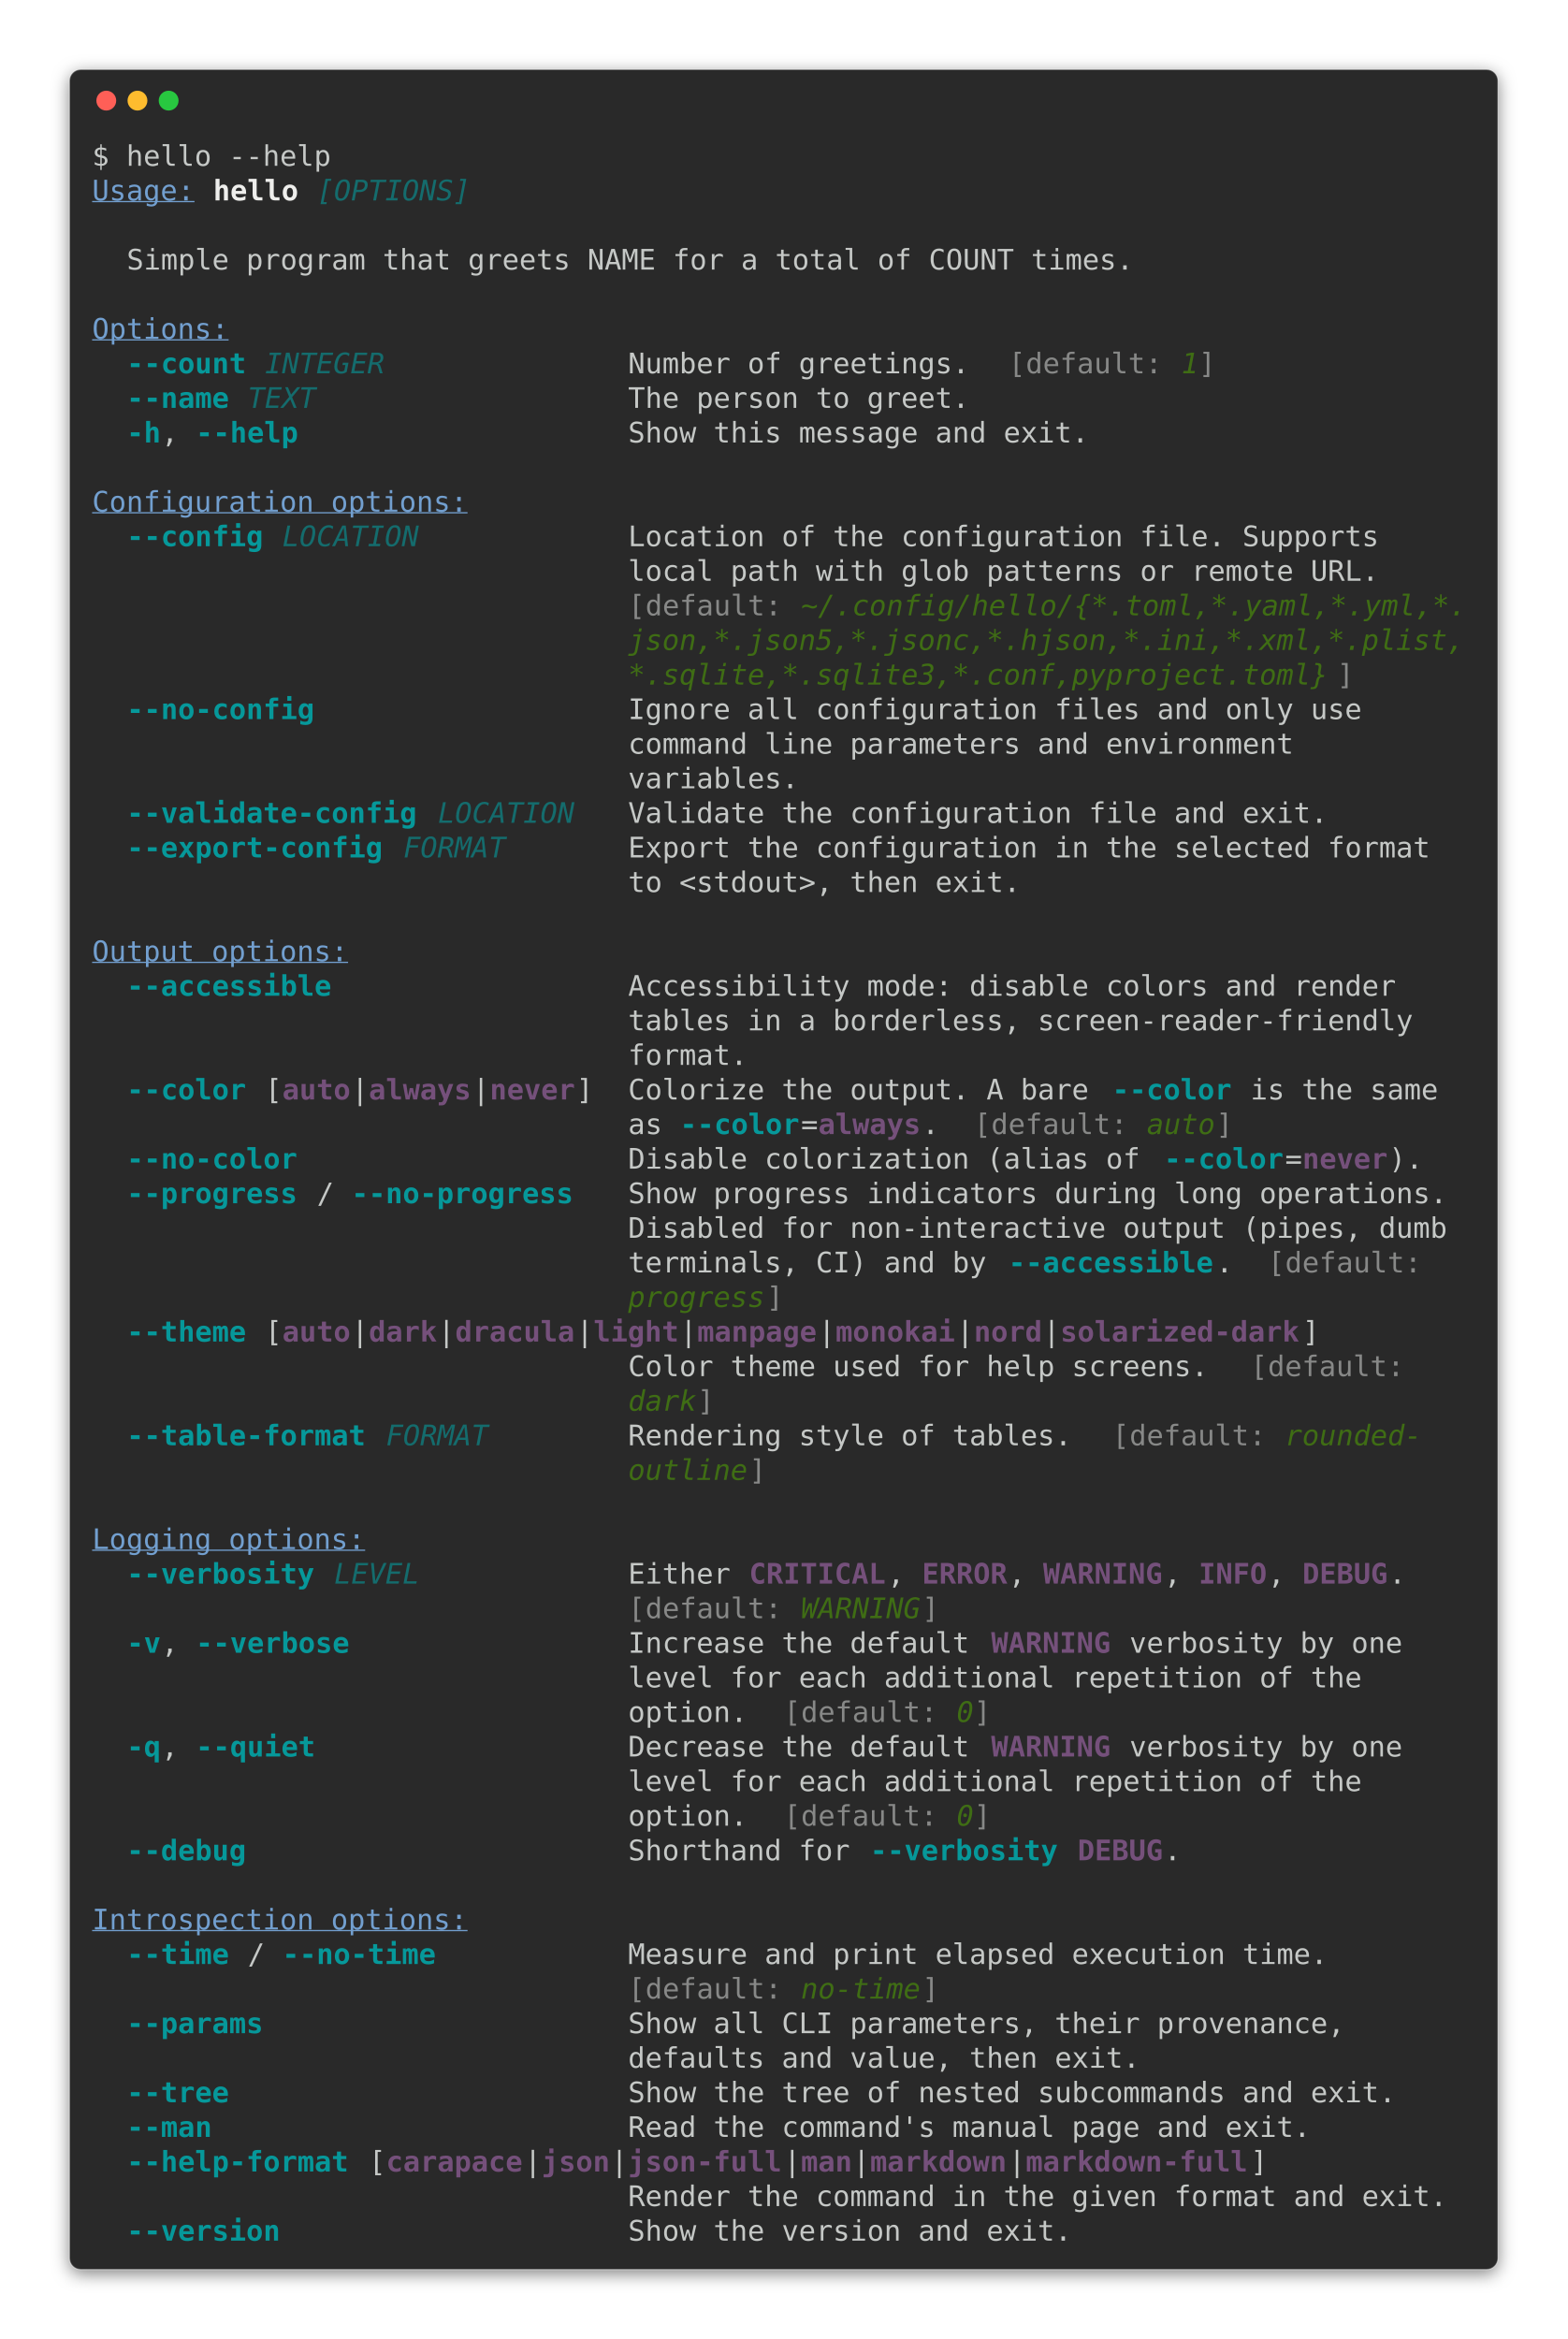
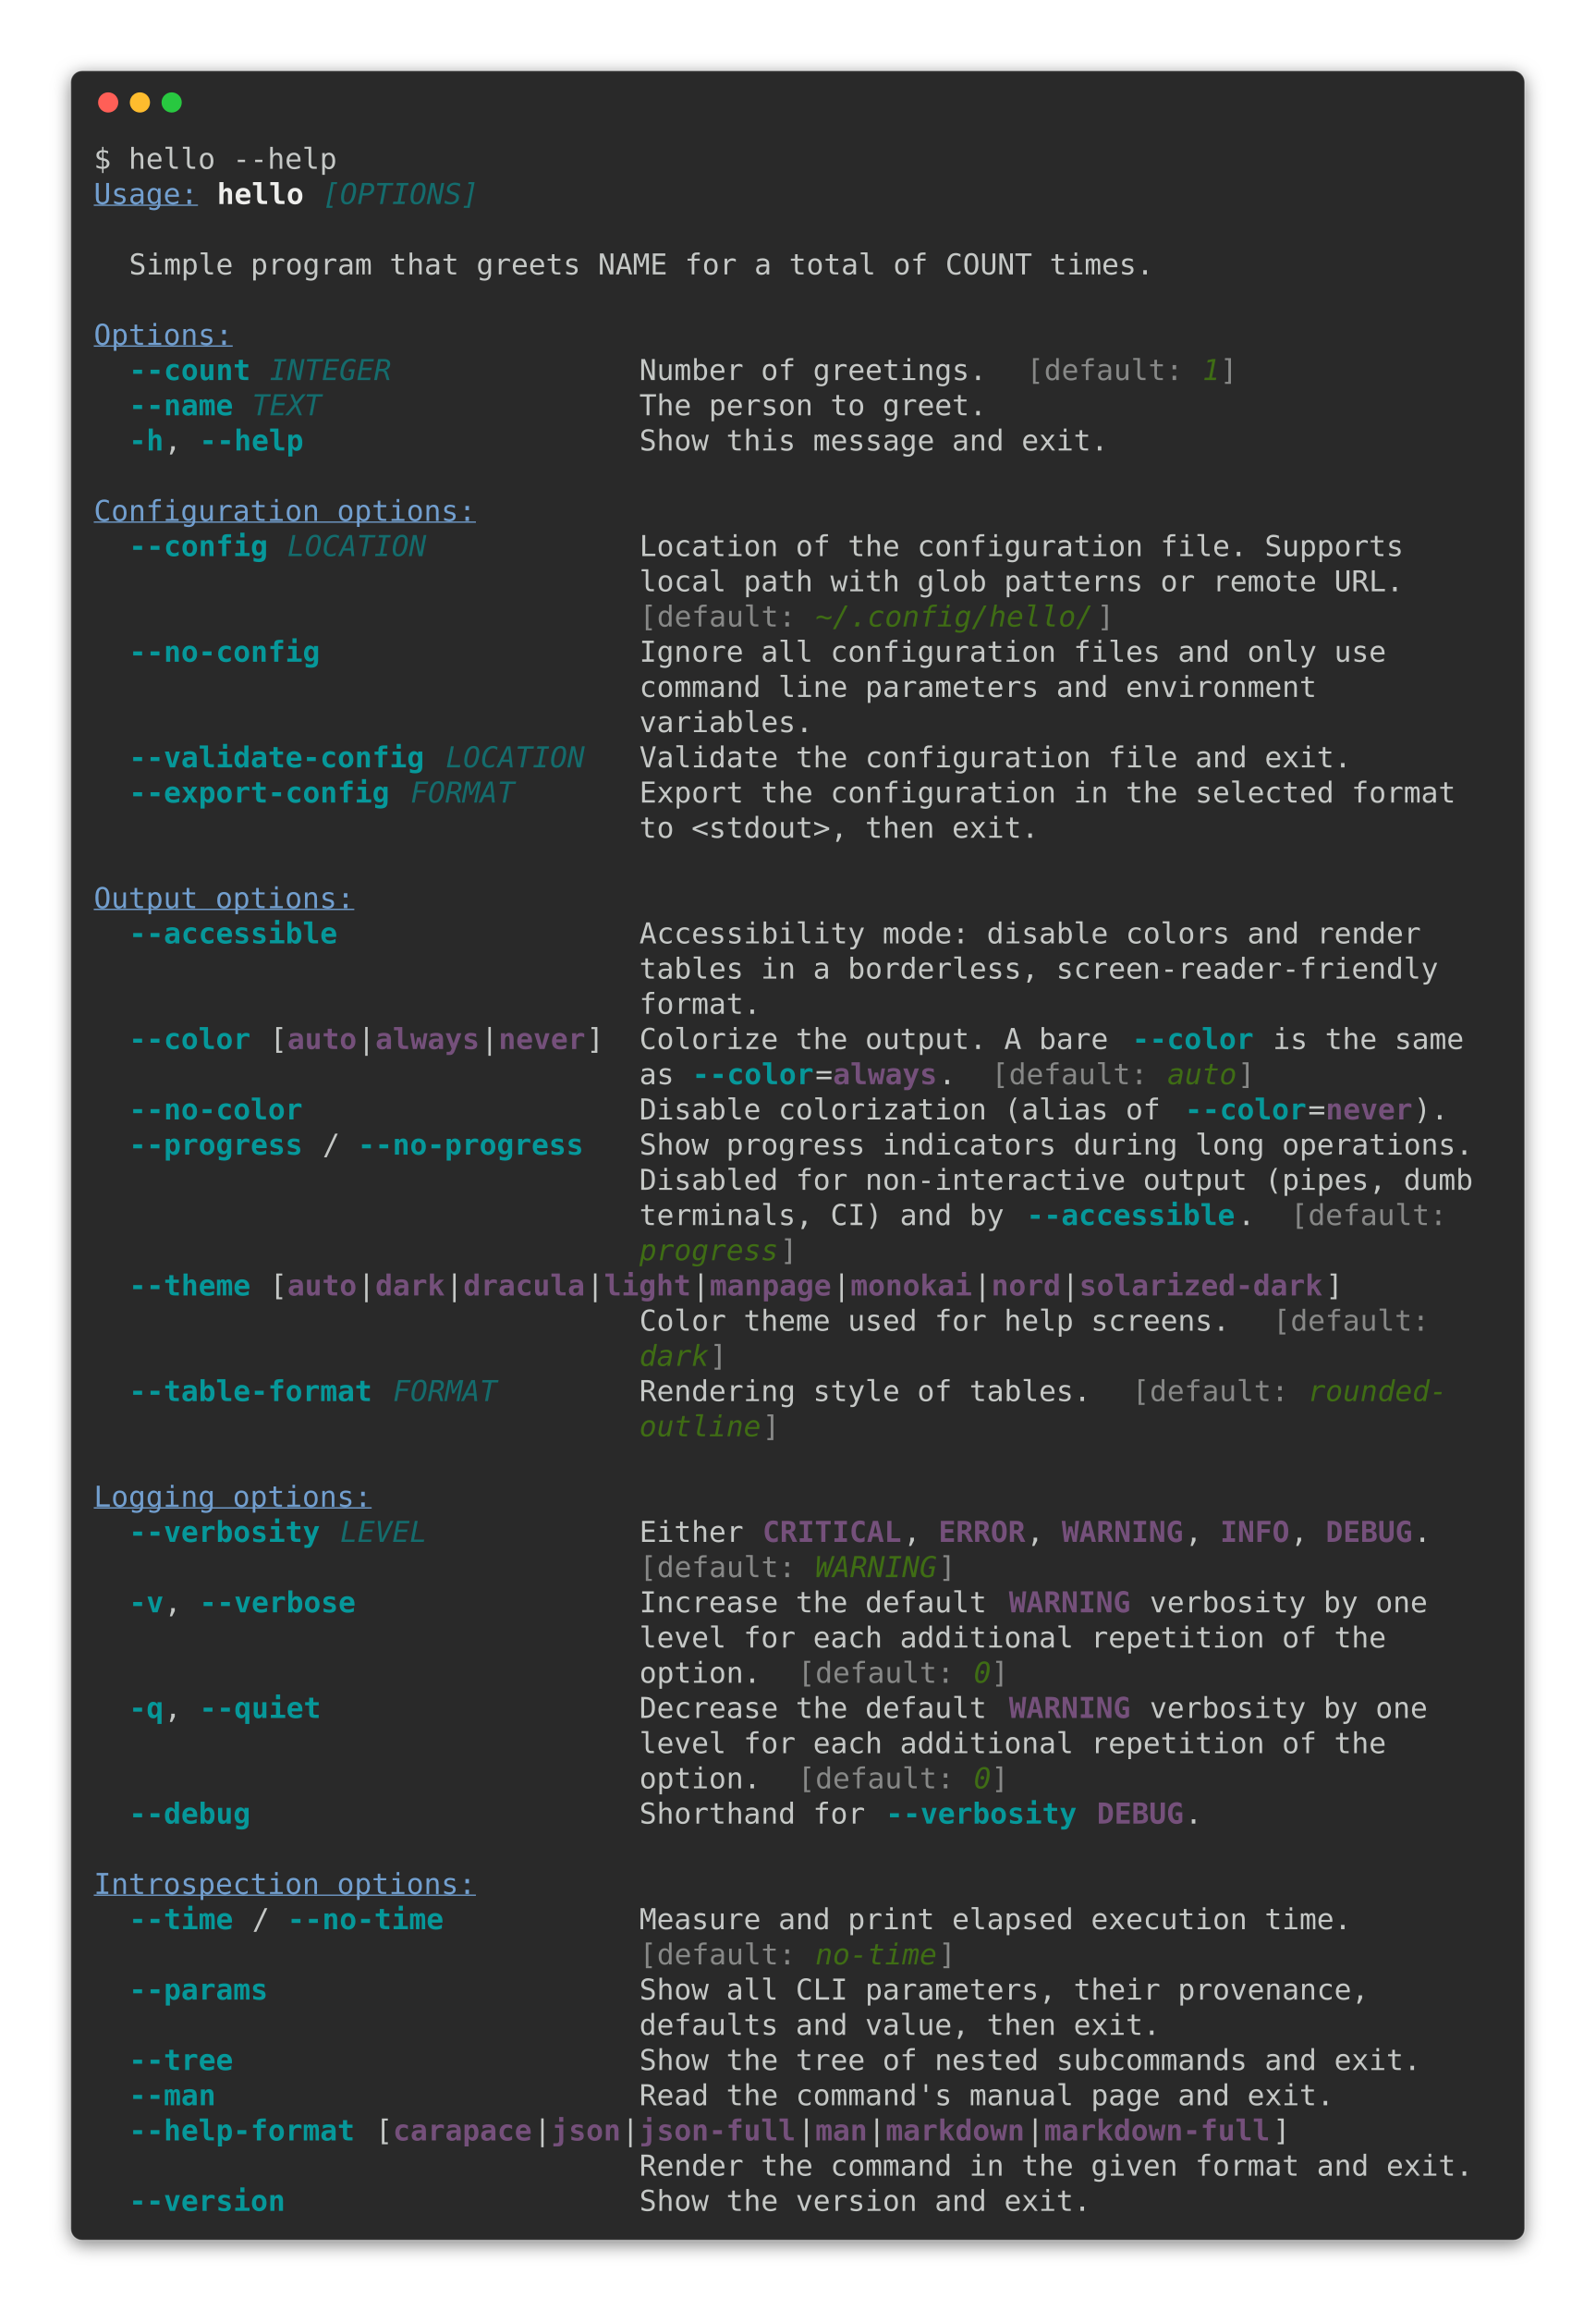
- <svg xmlns="http://www.w3.org/2000/svg" viewBox="0 0 1106 1650.4">
+ <svg xmlns="http://www.w3.org/2000/svg" viewBox="0 0 1106 1601.6">
  <style>
    .hello-click-extra-screen-matrix {
        font-family: 'Fira Code', 'Cascadia Code', Menlo, Consolas, monospace;
        font-size: 20px;
        line-height: 24.4px;
        font-variant-east-asian: full-width;
    }
    .hello-click-extra-screen-title {
        font-size: 18px;
        font-weight: bold;
        font-family: 'Fira Code', 'Cascadia Code', Menlo, Consolas, monospace;
    }
    .hello-click-extra-screen-r1 { fill: #c5c8c6 }
    .hello-click-extra-screen-r2 { fill: #729fcf;text-decoration: underline }
    .hello-click-extra-screen-r3 { fill: #eeeeec;font-weight: bold }
    .hello-click-extra-screen-r4 { fill: #146c6d;font-style: italic }
    .hello-click-extra-screen-r5 { fill: #06989a;font-weight: bold }
    .hello-click-extra-screen-r6 { fill: #878887 }
    .hello-click-extra-screen-r7 { fill: #3f6d14;font-style: italic }
    .hello-click-extra-screen-r8 { fill: #75507b;font-weight: bold }
</style>
  <defs>
    <clipPath id="hello-click-extra-screen-clip">
-       <rect x="65" y="97" width="976" height="1488.4" />
+       <rect x="65" y="97" width="976" height="1439.6" />
    </clipPath>
    <filter id="hello-click-extra-screen-shadow" x="-50%" y="-50%" width="200%" height="200%">
      <feGaussianBlur in="SourceAlpha" stdDeviation="6" />
      <feOffset dx="0" dy="3" result="cast" />
      <feFlood flood-color="rgba(0,0,0,0.5)" />
      <feComposite in2="cast" operator="in" result="shadow" />
      <feComposite in="shadow" in2="SourceAlpha" operator="out" />
    </filter>
  </defs>
-   <rect filter="url(#hello-click-extra-screen-shadow)" x="49" y="49" width="1008" height="1552.4" rx="8" />
-   <rect fill="#292929" stroke="rgba(255,255,255,0.35)" stroke-width="1" x="49" y="49" width="1008" height="1552.4" rx="8" />
+   <rect filter="url(#hello-click-extra-screen-shadow)" x="49" y="49" width="1008" height="1503.6" rx="8" />
+   <rect fill="#292929" stroke="rgba(255,255,255,0.35)" stroke-width="1" x="49" y="49" width="1008" height="1503.6" rx="8" />
  <g transform="translate(49, 49)">
    <g transform="translate(26,22)">
      <circle cx="0" cy="0" r="7" fill="#ff5f57" />
      <circle cx="22" cy="0" r="7" fill="#febc2e" />
      <circle cx="44" cy="0" r="7" fill="#28c840" />
    </g>
  </g>
  <g clip-path="url(#hello-click-extra-screen-clip)">
    <g transform="translate(65, 97)">
      <g class="hello-click-extra-screen-matrix" font-family="monospace" font-size="20" fill="#c5c8c6">
        <text class="hello-click-extra-screen-r1" x="0" textLength="170.8" y="20">$ hello --help</text>
        <text class="hello-click-extra-screen-r2" x="0" textLength="73.2" y="44.4">Usage:</text>
        <text class="hello-click-extra-screen-r3" x="85.4" textLength="61" y="44.4">hello</text>
        <text class="hello-click-extra-screen-r4" x="158.6" textLength="109.8" y="44.4">[OPTIONS]</text>
        <text class="hello-click-extra-screen-r1" x="24.4" textLength="719.8" y="93.2">Simple program that greets NAME for a total of COUNT times.</text>
        <text class="hello-click-extra-screen-r2" x="0" textLength="97.6" y="142">Options:</text>
        <text class="hello-click-extra-screen-r5" x="24.4" textLength="85.4" y="166.4">--count</text>
        <text class="hello-click-extra-screen-r4" x="122" textLength="85.4" y="166.4">INTEGER</text>
        <text class="hello-click-extra-screen-r1" x="378.2" textLength="244" y="166.4">Number of greetings.</text>
        <text class="hello-click-extra-screen-r6" x="646.6" textLength="12.2" y="166.4">[</text>
        <text class="hello-click-extra-screen-r6" x="658.8" textLength="97.6" y="166.4">default:</text>
        <text class="hello-click-extra-screen-r7" x="768.6" textLength="12.2" y="166.4">1</text>
        <text class="hello-click-extra-screen-r6" x="780.8" textLength="12.2" y="166.4">]</text>
        <text class="hello-click-extra-screen-r5" x="24.4" textLength="73.2" y="190.8">--name</text>
        <text class="hello-click-extra-screen-r4" x="109.8" textLength="48.8" y="190.8">TEXT</text>
        <text class="hello-click-extra-screen-r1" x="378.2" textLength="244" y="190.8">The person to greet.</text>
        <text class="hello-click-extra-screen-r5" x="24.4" textLength="24.4" y="215.2">-h</text>
        <text class="hello-click-extra-screen-r1" x="48.8" textLength="12.2" y="215.2">,</text>
        <text class="hello-click-extra-screen-r5" x="73.2" textLength="73.2" y="215.2">--help</text>
        <text class="hello-click-extra-screen-r1" x="378.2" textLength="329.4" y="215.2">Show this message and exit.</text>
        <text class="hello-click-extra-screen-r2" x="0" textLength="268.4" y="264">Configuration options:</text>
        <text class="hello-click-extra-screen-r5" x="24.4" textLength="97.6" y="288.4">--config</text>
        <text class="hello-click-extra-screen-r4" x="134.2" textLength="97.6" y="288.4">LOCATION</text>
        <text class="hello-click-extra-screen-r1" x="378.2" textLength="536.8" y="288.4">Location of the configuration file. Supports</text>
        <text class="hello-click-extra-screen-r1" x="378.2" textLength="536.8" y="312.8">local path with glob patterns or remote URL.</text>
        <text class="hello-click-extra-screen-r6" x="378.2" textLength="12.2" y="337.2">[</text>
        <text class="hello-click-extra-screen-r6" x="390.4" textLength="97.6" y="337.2">default:</text>
-         <text class="hello-click-extra-screen-r7" x="500.2" textLength="475.8" y="337.2">~/.config/hello/{*.toml,*.yaml,*.yml,*.</text>
-         <text class="hello-click-extra-screen-r7" x="378.2" textLength="597.8" y="361.6">json,*.json5,*.jsonc,*.hjson,*.ini,*.xml,*.plist,</text>
-         <text class="hello-click-extra-screen-r7" x="378.2" textLength="500.2" y="386">*.sqlite,*.sqlite3,*.conf,pyproject.toml}</text>
-         <text class="hello-click-extra-screen-r6" x="878.4" textLength="12.2" y="386">]</text>
-         <text class="hello-click-extra-screen-r5" x="24.4" textLength="134.2" y="410.4">--no-config</text>
-         <text class="hello-click-extra-screen-r1" x="378.2" textLength="524.6" y="410.4">Ignore all configuration files and only use</text>
-         <text class="hello-click-extra-screen-r1" x="378.2" textLength="475.8" y="434.8">command line parameters and environment</text>
-         <text class="hello-click-extra-screen-r1" x="378.2" textLength="122" y="459.2">variables.</text>
-         <text class="hello-click-extra-screen-r5" x="24.4" textLength="207.4" y="483.6">--validate-config</text>
-         <text class="hello-click-extra-screen-r4" x="244" textLength="97.6" y="483.6">LOCATION</text>
-         <text class="hello-click-extra-screen-r1" x="378.2" textLength="500.2" y="483.6">Validate the configuration file and exit.</text>
-         <text class="hello-click-extra-screen-r5" x="24.4" textLength="183" y="508">--export-config</text>
-         <text class="hello-click-extra-screen-r4" x="219.6" textLength="73.2" y="508">FORMAT</text>
-         <text class="hello-click-extra-screen-r1" x="378.2" textLength="573.4" y="508">Export the configuration in the selected format</text>
-         <text class="hello-click-extra-screen-r1" x="378.2" textLength="280.6" y="532.4">to &lt;stdout&gt;, then exit.</text>
-         <text class="hello-click-extra-screen-r2" x="0" textLength="183" y="581.2">Output options:</text>
-         <text class="hello-click-extra-screen-r5" x="24.4" textLength="146.4" y="605.6">--accessible</text>
-         <text class="hello-click-extra-screen-r1" x="378.2" textLength="549" y="605.6">Accessibility mode: disable colors and render</text>
-         <text class="hello-click-extra-screen-r1" x="378.2" textLength="561.2" y="630">tables in a borderless, screen-reader-friendly</text>
-         <text class="hello-click-extra-screen-r1" x="378.2" textLength="85.4" y="654.4">format.</text>
-         <text class="hello-click-extra-screen-r5" x="24.4" textLength="85.4" y="678.8">--color</text>
-         <text class="hello-click-extra-screen-r1" x="122" textLength="12.2" y="678.8">[</text>
-         <text class="hello-click-extra-screen-r8" x="134.2" textLength="48.8" y="678.8">auto</text>
-         <text class="hello-click-extra-screen-r1" x="183" textLength="12.2" y="678.8">|</text>
-         <text class="hello-click-extra-screen-r8" x="195.2" textLength="73.2" y="678.8">always</text>
-         <text class="hello-click-extra-screen-r1" x="268.4" textLength="12.2" y="678.8">|</text>
-         <text class="hello-click-extra-screen-r8" x="280.6" textLength="61" y="678.8">never</text>
-         <text class="hello-click-extra-screen-r1" x="341.6" textLength="12.2" y="678.8">]</text>
-         <text class="hello-click-extra-screen-r1" x="378.2" textLength="329.4" y="678.8">Colorize the output. A bare</text>
-         <text class="hello-click-extra-screen-r5" x="719.8" textLength="85.4" y="678.8">--color</text>
-         <text class="hello-click-extra-screen-r1" x="817.4" textLength="134.2" y="678.8">is the same</text>
-         <text class="hello-click-extra-screen-r1" x="378.2" textLength="24.4" y="703.2">as</text>
-         <text class="hello-click-extra-screen-r5" x="414.8" textLength="85.4" y="703.2">--color</text>
-         <text class="hello-click-extra-screen-r1" x="500.2" textLength="12.2" y="703.2">=</text>
-         <text class="hello-click-extra-screen-r8" x="512.4" textLength="73.2" y="703.2">always</text>
-         <text class="hello-click-extra-screen-r1" x="585.6" textLength="12.2" y="703.2">.</text>
-         <text class="hello-click-extra-screen-r6" x="622.2" textLength="12.2" y="703.2">[</text>
-         <text class="hello-click-extra-screen-r6" x="634.4" textLength="97.6" y="703.2">default:</text>
-         <text class="hello-click-extra-screen-r7" x="744.2" textLength="48.8" y="703.2">auto</text>
-         <text class="hello-click-extra-screen-r6" x="793" textLength="12.2" y="703.2">]</text>
-         <text class="hello-click-extra-screen-r5" x="24.4" textLength="122" y="727.6">--no-color</text>
-         <text class="hello-click-extra-screen-r1" x="378.2" textLength="366" y="727.6">Disable colorization (alias of</text>
-         <text class="hello-click-extra-screen-r5" x="756.4" textLength="85.4" y="727.6">--color</text>
-         <text class="hello-click-extra-screen-r1" x="841.8" textLength="12.2" y="727.6">=</text>
-         <text class="hello-click-extra-screen-r8" x="854" textLength="61" y="727.6">never</text>
-         <text class="hello-click-extra-screen-r1" x="915" textLength="24.4" y="727.6">).</text>
-         <text class="hello-click-extra-screen-r5" x="24.4" textLength="122" y="752">--progress</text>
-         <text class="hello-click-extra-screen-r1" x="158.6" textLength="12.2" y="752">/</text>
-         <text class="hello-click-extra-screen-r5" x="183" textLength="158.6" y="752">--no-progress</text>
-         <text class="hello-click-extra-screen-r1" x="378.2" textLength="585.6" y="752">Show progress indicators during long operations.</text>
-         <text class="hello-click-extra-screen-r1" x="378.2" textLength="585.6" y="776.4">Disabled for non-interactive output (pipes, dumb</text>
-         <text class="hello-click-extra-screen-r1" x="378.2" textLength="256.2" y="800.8">terminals, CI) and by</text>
-         <text class="hello-click-extra-screen-r5" x="646.6" textLength="146.4" y="800.8">--accessible</text>
-         <text class="hello-click-extra-screen-r1" x="793" textLength="12.2" y="800.8">.</text>
-         <text class="hello-click-extra-screen-r6" x="829.6" textLength="12.2" y="800.8">[</text>
-         <text class="hello-click-extra-screen-r6" x="841.8" textLength="97.6" y="800.8">default:</text>
-         <text class="hello-click-extra-screen-r7" x="378.2" textLength="97.6" y="825.2">progress</text>
-         <text class="hello-click-extra-screen-r6" x="475.8" textLength="12.2" y="825.2">]</text>
-         <text class="hello-click-extra-screen-r5" x="24.4" textLength="85.4" y="849.6">--theme</text>
-         <text class="hello-click-extra-screen-r1" x="122" textLength="12.2" y="849.6">[</text>
-         <text class="hello-click-extra-screen-r8" x="134.2" textLength="48.8" y="849.6">auto</text>
-         <text class="hello-click-extra-screen-r1" x="183" textLength="12.2" y="849.6">|</text>
-         <text class="hello-click-extra-screen-r8" x="195.2" textLength="48.8" y="849.6">dark</text>
-         <text class="hello-click-extra-screen-r1" x="244" textLength="12.2" y="849.6">|</text>
-         <text class="hello-click-extra-screen-r8" x="256.2" textLength="85.4" y="849.6">dracula</text>
-         <text class="hello-click-extra-screen-r1" x="341.6" textLength="12.2" y="849.6">|</text>
-         <text class="hello-click-extra-screen-r8" x="353.8" textLength="61" y="849.6">light</text>
-         <text class="hello-click-extra-screen-r1" x="414.8" textLength="12.2" y="849.6">|</text>
-         <text class="hello-click-extra-screen-r8" x="427" textLength="85.4" y="849.6">manpage</text>
-         <text class="hello-click-extra-screen-r1" x="512.4" textLength="12.2" y="849.6">|</text>
-         <text class="hello-click-extra-screen-r8" x="524.6" textLength="85.4" y="849.6">monokai</text>
-         <text class="hello-click-extra-screen-r1" x="610" textLength="12.2" y="849.6">|</text>
-         <text class="hello-click-extra-screen-r8" x="622.2" textLength="48.8" y="849.6">nord</text>
-         <text class="hello-click-extra-screen-r1" x="671" textLength="12.2" y="849.6">|</text>
-         <text class="hello-click-extra-screen-r8" x="683.2" textLength="170.8" y="849.6">solarized-dark</text>
-         <text class="hello-click-extra-screen-r1" x="854" textLength="12.2" y="849.6">]</text>
-         <text class="hello-click-extra-screen-r1" x="378.2" textLength="414.8" y="874">Color theme used for help screens.</text>
-         <text class="hello-click-extra-screen-r6" x="817.4" textLength="12.2" y="874">[</text>
-         <text class="hello-click-extra-screen-r6" x="829.6" textLength="97.6" y="874">default:</text>
-         <text class="hello-click-extra-screen-r7" x="378.2" textLength="48.8" y="898.4">dark</text>
-         <text class="hello-click-extra-screen-r6" x="427" textLength="12.2" y="898.4">]</text>
-         <text class="hello-click-extra-screen-r5" x="24.4" textLength="170.8" y="922.8">--table-format</text>
-         <text class="hello-click-extra-screen-r4" x="207.4" textLength="73.2" y="922.8">FORMAT</text>
-         <text class="hello-click-extra-screen-r1" x="378.2" textLength="317.2" y="922.8">Rendering style of tables.</text>
-         <text class="hello-click-extra-screen-r6" x="719.8" textLength="12.2" y="922.8">[</text>
-         <text class="hello-click-extra-screen-r6" x="732" textLength="97.6" y="922.8">default:</text>
-         <text class="hello-click-extra-screen-r7" x="841.8" textLength="97.6" y="922.8">rounded-</text>
-         <text class="hello-click-extra-screen-r7" x="378.2" textLength="85.4" y="947.2">outline</text>
-         <text class="hello-click-extra-screen-r6" x="463.6" textLength="12.2" y="947.2">]</text>
-         <text class="hello-click-extra-screen-r2" x="0" textLength="195.2" y="996">Logging options:</text>
-         <text class="hello-click-extra-screen-r5" x="24.4" textLength="134.2" y="1020.4">--verbosity</text>
-         <text class="hello-click-extra-screen-r4" x="170.8" textLength="61" y="1020.4">LEVEL</text>
-         <text class="hello-click-extra-screen-r1" x="378.2" textLength="73.2" y="1020.4">Either</text>
-         <text class="hello-click-extra-screen-r8" x="463.6" textLength="97.6" y="1020.4">CRITICAL</text>
-         <text class="hello-click-extra-screen-r1" x="561.2" textLength="12.2" y="1020.4">,</text>
-         <text class="hello-click-extra-screen-r8" x="585.6" textLength="61" y="1020.4">ERROR</text>
-         <text class="hello-click-extra-screen-r1" x="646.6" textLength="12.2" y="1020.4">,</text>
-         <text class="hello-click-extra-screen-r8" x="671" textLength="85.4" y="1020.4">WARNING</text>
-         <text class="hello-click-extra-screen-r1" x="756.4" textLength="12.2" y="1020.4">,</text>
-         <text class="hello-click-extra-screen-r8" x="780.8" textLength="48.8" y="1020.4">INFO</text>
-         <text class="hello-click-extra-screen-r1" x="829.6" textLength="12.2" y="1020.4">,</text>
-         <text class="hello-click-extra-screen-r8" x="854" textLength="61" y="1020.4">DEBUG</text>
-         <text class="hello-click-extra-screen-r1" x="915" textLength="12.2" y="1020.4">.</text>
-         <text class="hello-click-extra-screen-r6" x="378.2" textLength="12.2" y="1044.8">[</text>
-         <text class="hello-click-extra-screen-r6" x="390.4" textLength="97.6" y="1044.8">default:</text>
-         <text class="hello-click-extra-screen-r7" x="500.2" textLength="85.4" y="1044.8">WARNING</text>
-         <text class="hello-click-extra-screen-r6" x="585.6" textLength="12.2" y="1044.8">]</text>
-         <text class="hello-click-extra-screen-r5" x="24.4" textLength="24.4" y="1069.2">-v</text>
-         <text class="hello-click-extra-screen-r1" x="48.8" textLength="12.2" y="1069.2">,</text>
-         <text class="hello-click-extra-screen-r5" x="73.2" textLength="109.8" y="1069.2">--verbose</text>
-         <text class="hello-click-extra-screen-r1" x="378.2" textLength="244" y="1069.2">Increase the default</text>
-         <text class="hello-click-extra-screen-r8" x="634.4" textLength="85.4" y="1069.2">WARNING</text>
-         <text class="hello-click-extra-screen-r1" x="732" textLength="195.2" y="1069.2">verbosity by one</text>
-         <text class="hello-click-extra-screen-r1" x="378.2" textLength="524.6" y="1093.6">level for each additional repetition of the</text>
-         <text class="hello-click-extra-screen-r1" x="378.2" textLength="85.4" y="1118">option.</text>
-         <text class="hello-click-extra-screen-r6" x="488" textLength="12.2" y="1118">[</text>
-         <text class="hello-click-extra-screen-r6" x="500.2" textLength="97.6" y="1118">default:</text>
-         <text class="hello-click-extra-screen-r7" x="610" textLength="12.2" y="1118">0</text>
-         <text class="hello-click-extra-screen-r6" x="622.2" textLength="12.2" y="1118">]</text>
-         <text class="hello-click-extra-screen-r5" x="24.4" textLength="24.4" y="1142.4">-q</text>
-         <text class="hello-click-extra-screen-r1" x="48.8" textLength="12.2" y="1142.4">,</text>
-         <text class="hello-click-extra-screen-r5" x="73.2" textLength="85.4" y="1142.4">--quiet</text>
-         <text class="hello-click-extra-screen-r1" x="378.2" textLength="244" y="1142.4">Decrease the default</text>
-         <text class="hello-click-extra-screen-r8" x="634.4" textLength="85.4" y="1142.4">WARNING</text>
-         <text class="hello-click-extra-screen-r1" x="732" textLength="195.2" y="1142.4">verbosity by one</text>
-         <text class="hello-click-extra-screen-r1" x="378.2" textLength="524.6" y="1166.8">level for each additional repetition of the</text>
-         <text class="hello-click-extra-screen-r1" x="378.2" textLength="85.4" y="1191.2">option.</text>
-         <text class="hello-click-extra-screen-r6" x="488" textLength="12.2" y="1191.2">[</text>
-         <text class="hello-click-extra-screen-r6" x="500.2" textLength="97.6" y="1191.2">default:</text>
-         <text class="hello-click-extra-screen-r7" x="610" textLength="12.2" y="1191.2">0</text>
-         <text class="hello-click-extra-screen-r6" x="622.2" textLength="12.2" y="1191.2">]</text>
-         <text class="hello-click-extra-screen-r5" x="24.4" textLength="85.4" y="1215.6">--debug</text>
-         <text class="hello-click-extra-screen-r1" x="378.2" textLength="158.6" y="1215.6">Shorthand for</text>
-         <text class="hello-click-extra-screen-r5" x="549" textLength="134.2" y="1215.6">--verbosity</text>
-         <text class="hello-click-extra-screen-r8" x="695.4" textLength="61" y="1215.6">DEBUG</text>
-         <text class="hello-click-extra-screen-r1" x="756.4" textLength="12.2" y="1215.6">.</text>
-         <text class="hello-click-extra-screen-r2" x="0" textLength="268.4" y="1264.4">Introspection options:</text>
-         <text class="hello-click-extra-screen-r5" x="24.4" textLength="73.2" y="1288.8">--time</text>
-         <text class="hello-click-extra-screen-r1" x="109.8" textLength="12.2" y="1288.8">/</text>
-         <text class="hello-click-extra-screen-r5" x="134.2" textLength="109.8" y="1288.8">--no-time</text>
-         <text class="hello-click-extra-screen-r1" x="378.2" textLength="500.2" y="1288.8">Measure and print elapsed execution time.</text>
-         <text class="hello-click-extra-screen-r6" x="378.2" textLength="12.2" y="1313.2">[</text>
-         <text class="hello-click-extra-screen-r6" x="390.4" textLength="97.6" y="1313.2">default:</text>
-         <text class="hello-click-extra-screen-r7" x="500.2" textLength="85.4" y="1313.2">no-time</text>
-         <text class="hello-click-extra-screen-r6" x="585.6" textLength="12.2" y="1313.2">]</text>
-         <text class="hello-click-extra-screen-r5" x="24.4" textLength="97.6" y="1337.6">--params</text>
-         <text class="hello-click-extra-screen-r1" x="378.2" textLength="512.4" y="1337.6">Show all CLI parameters, their provenance,</text>
-         <text class="hello-click-extra-screen-r1" x="378.2" textLength="366" y="1362">defaults and value, then exit.</text>
-         <text class="hello-click-extra-screen-r5" x="24.4" textLength="73.2" y="1386.4">--tree</text>
-         <text class="hello-click-extra-screen-r1" x="378.2" textLength="549" y="1386.4">Show the tree of nested subcommands and exit.</text>
-         <text class="hello-click-extra-screen-r5" x="24.4" textLength="61" y="1410.8">--man</text>
-         <text class="hello-click-extra-screen-r1" x="378.2" textLength="488" y="1410.8">Read the command's manual page and exit.</text>
-         <text class="hello-click-extra-screen-r5" x="24.4" textLength="158.6" y="1435.2">--help-format</text>
-         <text class="hello-click-extra-screen-r1" x="195.2" textLength="12.2" y="1435.2">[</text>
-         <text class="hello-click-extra-screen-r8" x="207.4" textLength="97.6" y="1435.2">carapace</text>
-         <text class="hello-click-extra-screen-r1" x="305" textLength="12.2" y="1435.2">|</text>
-         <text class="hello-click-extra-screen-r8" x="317.2" textLength="48.8" y="1435.2">json</text>
-         <text class="hello-click-extra-screen-r1" x="366" textLength="12.2" y="1435.2">|</text>
-         <text class="hello-click-extra-screen-r8" x="378.2" textLength="109.8" y="1435.2">json-full</text>
-         <text class="hello-click-extra-screen-r1" x="488" textLength="12.2" y="1435.2">|</text>
-         <text class="hello-click-extra-screen-r8" x="500.2" textLength="36.6" y="1435.2">man</text>
-         <text class="hello-click-extra-screen-r1" x="536.8" textLength="12.2" y="1435.2">|</text>
-         <text class="hello-click-extra-screen-r8" x="549" textLength="97.6" y="1435.2">markdown</text>
-         <text class="hello-click-extra-screen-r1" x="646.6" textLength="12.2" y="1435.2">|</text>
-         <text class="hello-click-extra-screen-r8" x="658.8" textLength="158.6" y="1435.2">markdown-full</text>
-         <text class="hello-click-extra-screen-r1" x="817.4" textLength="12.2" y="1435.2">]</text>
-         <text class="hello-click-extra-screen-r1" x="378.2" textLength="585.6" y="1459.6">Render the command in the given format and exit.</text>
-         <text class="hello-click-extra-screen-r5" x="24.4" textLength="109.8" y="1484">--version</text>
-         <text class="hello-click-extra-screen-r1" x="378.2" textLength="317.2" y="1484">Show the version and exit.</text>
+         <text class="hello-click-extra-screen-r7" x="500.2" textLength="195.2" y="337.2">~/.config/hello/</text>
+         <text class="hello-click-extra-screen-r6" x="695.4" textLength="12.2" y="337.2">]</text>
+         <text class="hello-click-extra-screen-r5" x="24.4" textLength="134.2" y="361.6">--no-config</text>
+         <text class="hello-click-extra-screen-r1" x="378.2" textLength="524.6" y="361.6">Ignore all configuration files and only use</text>
+         <text class="hello-click-extra-screen-r1" x="378.2" textLength="475.8" y="386">command line parameters and environment</text>
+         <text class="hello-click-extra-screen-r1" x="378.2" textLength="122" y="410.4">variables.</text>
+         <text class="hello-click-extra-screen-r5" x="24.4" textLength="207.4" y="434.8">--validate-config</text>
+         <text class="hello-click-extra-screen-r4" x="244" textLength="97.6" y="434.8">LOCATION</text>
+         <text class="hello-click-extra-screen-r1" x="378.2" textLength="500.2" y="434.8">Validate the configuration file and exit.</text>
+         <text class="hello-click-extra-screen-r5" x="24.4" textLength="183" y="459.2">--export-config</text>
+         <text class="hello-click-extra-screen-r4" x="219.6" textLength="73.2" y="459.2">FORMAT</text>
+         <text class="hello-click-extra-screen-r1" x="378.2" textLength="573.4" y="459.2">Export the configuration in the selected format</text>
+         <text class="hello-click-extra-screen-r1" x="378.2" textLength="280.6" y="483.6">to &lt;stdout&gt;, then exit.</text>
+         <text class="hello-click-extra-screen-r2" x="0" textLength="183" y="532.4">Output options:</text>
+         <text class="hello-click-extra-screen-r5" x="24.4" textLength="146.4" y="556.8">--accessible</text>
+         <text class="hello-click-extra-screen-r1" x="378.2" textLength="549" y="556.8">Accessibility mode: disable colors and render</text>
+         <text class="hello-click-extra-screen-r1" x="378.2" textLength="561.2" y="581.2">tables in a borderless, screen-reader-friendly</text>
+         <text class="hello-click-extra-screen-r1" x="378.2" textLength="85.4" y="605.6">format.</text>
+         <text class="hello-click-extra-screen-r5" x="24.4" textLength="85.4" y="630">--color</text>
+         <text class="hello-click-extra-screen-r1" x="122" textLength="12.2" y="630">[</text>
+         <text class="hello-click-extra-screen-r8" x="134.2" textLength="48.8" y="630">auto</text>
+         <text class="hello-click-extra-screen-r1" x="183" textLength="12.2" y="630">|</text>
+         <text class="hello-click-extra-screen-r8" x="195.2" textLength="73.2" y="630">always</text>
+         <text class="hello-click-extra-screen-r1" x="268.4" textLength="12.2" y="630">|</text>
+         <text class="hello-click-extra-screen-r8" x="280.6" textLength="61" y="630">never</text>
+         <text class="hello-click-extra-screen-r1" x="341.6" textLength="12.2" y="630">]</text>
+         <text class="hello-click-extra-screen-r1" x="378.2" textLength="329.4" y="630">Colorize the output. A bare</text>
+         <text class="hello-click-extra-screen-r5" x="719.8" textLength="85.4" y="630">--color</text>
+         <text class="hello-click-extra-screen-r1" x="817.4" textLength="134.2" y="630">is the same</text>
+         <text class="hello-click-extra-screen-r1" x="378.2" textLength="24.4" y="654.4">as</text>
+         <text class="hello-click-extra-screen-r5" x="414.8" textLength="85.4" y="654.4">--color</text>
+         <text class="hello-click-extra-screen-r1" x="500.2" textLength="12.2" y="654.4">=</text>
+         <text class="hello-click-extra-screen-r8" x="512.4" textLength="73.2" y="654.4">always</text>
+         <text class="hello-click-extra-screen-r1" x="585.6" textLength="12.2" y="654.4">.</text>
+         <text class="hello-click-extra-screen-r6" x="622.2" textLength="12.2" y="654.4">[</text>
+         <text class="hello-click-extra-screen-r6" x="634.4" textLength="97.6" y="654.4">default:</text>
+         <text class="hello-click-extra-screen-r7" x="744.2" textLength="48.8" y="654.4">auto</text>
+         <text class="hello-click-extra-screen-r6" x="793" textLength="12.2" y="654.4">]</text>
+         <text class="hello-click-extra-screen-r5" x="24.4" textLength="122" y="678.8">--no-color</text>
+         <text class="hello-click-extra-screen-r1" x="378.2" textLength="366" y="678.8">Disable colorization (alias of</text>
+         <text class="hello-click-extra-screen-r5" x="756.4" textLength="85.4" y="678.8">--color</text>
+         <text class="hello-click-extra-screen-r1" x="841.8" textLength="12.2" y="678.8">=</text>
+         <text class="hello-click-extra-screen-r8" x="854" textLength="61" y="678.8">never</text>
+         <text class="hello-click-extra-screen-r1" x="915" textLength="24.4" y="678.8">).</text>
+         <text class="hello-click-extra-screen-r5" x="24.4" textLength="122" y="703.2">--progress</text>
+         <text class="hello-click-extra-screen-r1" x="158.6" textLength="12.2" y="703.2">/</text>
+         <text class="hello-click-extra-screen-r5" x="183" textLength="158.6" y="703.2">--no-progress</text>
+         <text class="hello-click-extra-screen-r1" x="378.2" textLength="585.6" y="703.2">Show progress indicators during long operations.</text>
+         <text class="hello-click-extra-screen-r1" x="378.2" textLength="585.6" y="727.6">Disabled for non-interactive output (pipes, dumb</text>
+         <text class="hello-click-extra-screen-r1" x="378.2" textLength="256.2" y="752">terminals, CI) and by</text>
+         <text class="hello-click-extra-screen-r5" x="646.6" textLength="146.4" y="752">--accessible</text>
+         <text class="hello-click-extra-screen-r1" x="793" textLength="12.2" y="752">.</text>
+         <text class="hello-click-extra-screen-r6" x="829.6" textLength="12.2" y="752">[</text>
+         <text class="hello-click-extra-screen-r6" x="841.8" textLength="97.6" y="752">default:</text>
+         <text class="hello-click-extra-screen-r7" x="378.2" textLength="97.6" y="776.4">progress</text>
+         <text class="hello-click-extra-screen-r6" x="475.8" textLength="12.2" y="776.4">]</text>
+         <text class="hello-click-extra-screen-r5" x="24.4" textLength="85.4" y="800.8">--theme</text>
+         <text class="hello-click-extra-screen-r1" x="122" textLength="12.2" y="800.8">[</text>
+         <text class="hello-click-extra-screen-r8" x="134.2" textLength="48.8" y="800.8">auto</text>
+         <text class="hello-click-extra-screen-r1" x="183" textLength="12.2" y="800.8">|</text>
+         <text class="hello-click-extra-screen-r8" x="195.2" textLength="48.8" y="800.8">dark</text>
+         <text class="hello-click-extra-screen-r1" x="244" textLength="12.2" y="800.8">|</text>
+         <text class="hello-click-extra-screen-r8" x="256.2" textLength="85.4" y="800.8">dracula</text>
+         <text class="hello-click-extra-screen-r1" x="341.6" textLength="12.2" y="800.8">|</text>
+         <text class="hello-click-extra-screen-r8" x="353.8" textLength="61" y="800.8">light</text>
+         <text class="hello-click-extra-screen-r1" x="414.8" textLength="12.2" y="800.8">|</text>
+         <text class="hello-click-extra-screen-r8" x="427" textLength="85.4" y="800.8">manpage</text>
+         <text class="hello-click-extra-screen-r1" x="512.4" textLength="12.2" y="800.8">|</text>
+         <text class="hello-click-extra-screen-r8" x="524.6" textLength="85.4" y="800.8">monokai</text>
+         <text class="hello-click-extra-screen-r1" x="610" textLength="12.2" y="800.8">|</text>
+         <text class="hello-click-extra-screen-r8" x="622.2" textLength="48.8" y="800.8">nord</text>
+         <text class="hello-click-extra-screen-r1" x="671" textLength="12.2" y="800.8">|</text>
+         <text class="hello-click-extra-screen-r8" x="683.2" textLength="170.8" y="800.8">solarized-dark</text>
+         <text class="hello-click-extra-screen-r1" x="854" textLength="12.2" y="800.8">]</text>
+         <text class="hello-click-extra-screen-r1" x="378.2" textLength="414.8" y="825.2">Color theme used for help screens.</text>
+         <text class="hello-click-extra-screen-r6" x="817.4" textLength="12.2" y="825.2">[</text>
+         <text class="hello-click-extra-screen-r6" x="829.6" textLength="97.6" y="825.2">default:</text>
+         <text class="hello-click-extra-screen-r7" x="378.2" textLength="48.8" y="849.6">dark</text>
+         <text class="hello-click-extra-screen-r6" x="427" textLength="12.2" y="849.6">]</text>
+         <text class="hello-click-extra-screen-r5" x="24.4" textLength="170.8" y="874">--table-format</text>
+         <text class="hello-click-extra-screen-r4" x="207.4" textLength="73.2" y="874">FORMAT</text>
+         <text class="hello-click-extra-screen-r1" x="378.2" textLength="317.2" y="874">Rendering style of tables.</text>
+         <text class="hello-click-extra-screen-r6" x="719.8" textLength="12.2" y="874">[</text>
+         <text class="hello-click-extra-screen-r6" x="732" textLength="97.6" y="874">default:</text>
+         <text class="hello-click-extra-screen-r7" x="841.8" textLength="97.6" y="874">rounded-</text>
+         <text class="hello-click-extra-screen-r7" x="378.2" textLength="85.4" y="898.4">outline</text>
+         <text class="hello-click-extra-screen-r6" x="463.6" textLength="12.2" y="898.4">]</text>
+         <text class="hello-click-extra-screen-r2" x="0" textLength="195.2" y="947.2">Logging options:</text>
+         <text class="hello-click-extra-screen-r5" x="24.4" textLength="134.2" y="971.6">--verbosity</text>
+         <text class="hello-click-extra-screen-r4" x="170.8" textLength="61" y="971.6">LEVEL</text>
+         <text class="hello-click-extra-screen-r1" x="378.2" textLength="73.2" y="971.6">Either</text>
+         <text class="hello-click-extra-screen-r8" x="463.6" textLength="97.6" y="971.6">CRITICAL</text>
+         <text class="hello-click-extra-screen-r1" x="561.2" textLength="12.2" y="971.6">,</text>
+         <text class="hello-click-extra-screen-r8" x="585.6" textLength="61" y="971.6">ERROR</text>
+         <text class="hello-click-extra-screen-r1" x="646.6" textLength="12.2" y="971.6">,</text>
+         <text class="hello-click-extra-screen-r8" x="671" textLength="85.4" y="971.6">WARNING</text>
+         <text class="hello-click-extra-screen-r1" x="756.4" textLength="12.2" y="971.6">,</text>
+         <text class="hello-click-extra-screen-r8" x="780.8" textLength="48.8" y="971.6">INFO</text>
+         <text class="hello-click-extra-screen-r1" x="829.6" textLength="12.2" y="971.6">,</text>
+         <text class="hello-click-extra-screen-r8" x="854" textLength="61" y="971.6">DEBUG</text>
+         <text class="hello-click-extra-screen-r1" x="915" textLength="12.2" y="971.6">.</text>
+         <text class="hello-click-extra-screen-r6" x="378.2" textLength="12.2" y="996">[</text>
+         <text class="hello-click-extra-screen-r6" x="390.4" textLength="97.6" y="996">default:</text>
+         <text class="hello-click-extra-screen-r7" x="500.2" textLength="85.4" y="996">WARNING</text>
+         <text class="hello-click-extra-screen-r6" x="585.6" textLength="12.2" y="996">]</text>
+         <text class="hello-click-extra-screen-r5" x="24.4" textLength="24.4" y="1020.4">-v</text>
+         <text class="hello-click-extra-screen-r1" x="48.8" textLength="12.2" y="1020.4">,</text>
+         <text class="hello-click-extra-screen-r5" x="73.2" textLength="109.8" y="1020.4">--verbose</text>
+         <text class="hello-click-extra-screen-r1" x="378.2" textLength="244" y="1020.4">Increase the default</text>
+         <text class="hello-click-extra-screen-r8" x="634.4" textLength="85.4" y="1020.4">WARNING</text>
+         <text class="hello-click-extra-screen-r1" x="732" textLength="195.2" y="1020.4">verbosity by one</text>
+         <text class="hello-click-extra-screen-r1" x="378.2" textLength="524.6" y="1044.8">level for each additional repetition of the</text>
+         <text class="hello-click-extra-screen-r1" x="378.2" textLength="85.4" y="1069.2">option.</text>
+         <text class="hello-click-extra-screen-r6" x="488" textLength="12.2" y="1069.2">[</text>
+         <text class="hello-click-extra-screen-r6" x="500.2" textLength="97.6" y="1069.2">default:</text>
+         <text class="hello-click-extra-screen-r7" x="610" textLength="12.2" y="1069.2">0</text>
+         <text class="hello-click-extra-screen-r6" x="622.2" textLength="12.2" y="1069.2">]</text>
+         <text class="hello-click-extra-screen-r5" x="24.4" textLength="24.4" y="1093.6">-q</text>
+         <text class="hello-click-extra-screen-r1" x="48.8" textLength="12.2" y="1093.6">,</text>
+         <text class="hello-click-extra-screen-r5" x="73.2" textLength="85.4" y="1093.6">--quiet</text>
+         <text class="hello-click-extra-screen-r1" x="378.2" textLength="244" y="1093.6">Decrease the default</text>
+         <text class="hello-click-extra-screen-r8" x="634.4" textLength="85.4" y="1093.6">WARNING</text>
+         <text class="hello-click-extra-screen-r1" x="732" textLength="195.2" y="1093.6">verbosity by one</text>
+         <text class="hello-click-extra-screen-r1" x="378.2" textLength="524.6" y="1118">level for each additional repetition of the</text>
+         <text class="hello-click-extra-screen-r1" x="378.2" textLength="85.4" y="1142.4">option.</text>
+         <text class="hello-click-extra-screen-r6" x="488" textLength="12.2" y="1142.4">[</text>
+         <text class="hello-click-extra-screen-r6" x="500.2" textLength="97.6" y="1142.4">default:</text>
+         <text class="hello-click-extra-screen-r7" x="610" textLength="12.2" y="1142.4">0</text>
+         <text class="hello-click-extra-screen-r6" x="622.2" textLength="12.2" y="1142.4">]</text>
+         <text class="hello-click-extra-screen-r5" x="24.4" textLength="85.4" y="1166.8">--debug</text>
+         <text class="hello-click-extra-screen-r1" x="378.2" textLength="158.6" y="1166.8">Shorthand for</text>
+         <text class="hello-click-extra-screen-r5" x="549" textLength="134.2" y="1166.8">--verbosity</text>
+         <text class="hello-click-extra-screen-r8" x="695.4" textLength="61" y="1166.8">DEBUG</text>
+         <text class="hello-click-extra-screen-r1" x="756.4" textLength="12.2" y="1166.8">.</text>
+         <text class="hello-click-extra-screen-r2" x="0" textLength="268.4" y="1215.6">Introspection options:</text>
+         <text class="hello-click-extra-screen-r5" x="24.4" textLength="73.2" y="1240">--time</text>
+         <text class="hello-click-extra-screen-r1" x="109.8" textLength="12.2" y="1240">/</text>
+         <text class="hello-click-extra-screen-r5" x="134.2" textLength="109.8" y="1240">--no-time</text>
+         <text class="hello-click-extra-screen-r1" x="378.2" textLength="500.2" y="1240">Measure and print elapsed execution time.</text>
+         <text class="hello-click-extra-screen-r6" x="378.2" textLength="12.2" y="1264.4">[</text>
+         <text class="hello-click-extra-screen-r6" x="390.4" textLength="97.6" y="1264.4">default:</text>
+         <text class="hello-click-extra-screen-r7" x="500.2" textLength="85.4" y="1264.4">no-time</text>
+         <text class="hello-click-extra-screen-r6" x="585.6" textLength="12.2" y="1264.4">]</text>
+         <text class="hello-click-extra-screen-r5" x="24.4" textLength="97.6" y="1288.8">--params</text>
+         <text class="hello-click-extra-screen-r1" x="378.2" textLength="512.4" y="1288.8">Show all CLI parameters, their provenance,</text>
+         <text class="hello-click-extra-screen-r1" x="378.2" textLength="366" y="1313.2">defaults and value, then exit.</text>
+         <text class="hello-click-extra-screen-r5" x="24.4" textLength="73.2" y="1337.6">--tree</text>
+         <text class="hello-click-extra-screen-r1" x="378.2" textLength="549" y="1337.6">Show the tree of nested subcommands and exit.</text>
+         <text class="hello-click-extra-screen-r5" x="24.4" textLength="61" y="1362">--man</text>
+         <text class="hello-click-extra-screen-r1" x="378.2" textLength="488" y="1362">Read the command's manual page and exit.</text>
+         <text class="hello-click-extra-screen-r5" x="24.4" textLength="158.6" y="1386.4">--help-format</text>
+         <text class="hello-click-extra-screen-r1" x="195.2" textLength="12.2" y="1386.4">[</text>
+         <text class="hello-click-extra-screen-r8" x="207.4" textLength="97.6" y="1386.4">carapace</text>
+         <text class="hello-click-extra-screen-r1" x="305" textLength="12.2" y="1386.4">|</text>
+         <text class="hello-click-extra-screen-r8" x="317.2" textLength="48.8" y="1386.4">json</text>
+         <text class="hello-click-extra-screen-r1" x="366" textLength="12.2" y="1386.4">|</text>
+         <text class="hello-click-extra-screen-r8" x="378.2" textLength="109.8" y="1386.4">json-full</text>
+         <text class="hello-click-extra-screen-r1" x="488" textLength="12.2" y="1386.4">|</text>
+         <text class="hello-click-extra-screen-r8" x="500.2" textLength="36.6" y="1386.4">man</text>
+         <text class="hello-click-extra-screen-r1" x="536.8" textLength="12.2" y="1386.4">|</text>
+         <text class="hello-click-extra-screen-r8" x="549" textLength="97.6" y="1386.4">markdown</text>
+         <text class="hello-click-extra-screen-r1" x="646.6" textLength="12.2" y="1386.4">|</text>
+         <text class="hello-click-extra-screen-r8" x="658.8" textLength="158.6" y="1386.4">markdown-full</text>
+         <text class="hello-click-extra-screen-r1" x="817.4" textLength="12.2" y="1386.4">]</text>
+         <text class="hello-click-extra-screen-r1" x="378.2" textLength="585.6" y="1410.8">Render the command in the given format and exit.</text>
+         <text class="hello-click-extra-screen-r5" x="24.4" textLength="109.8" y="1435.2">--version</text>
+         <text class="hello-click-extra-screen-r1" x="378.2" textLength="317.2" y="1435.2">Show the version and exit.</text>
      </g>
    </g>
  </g>
</svg>
